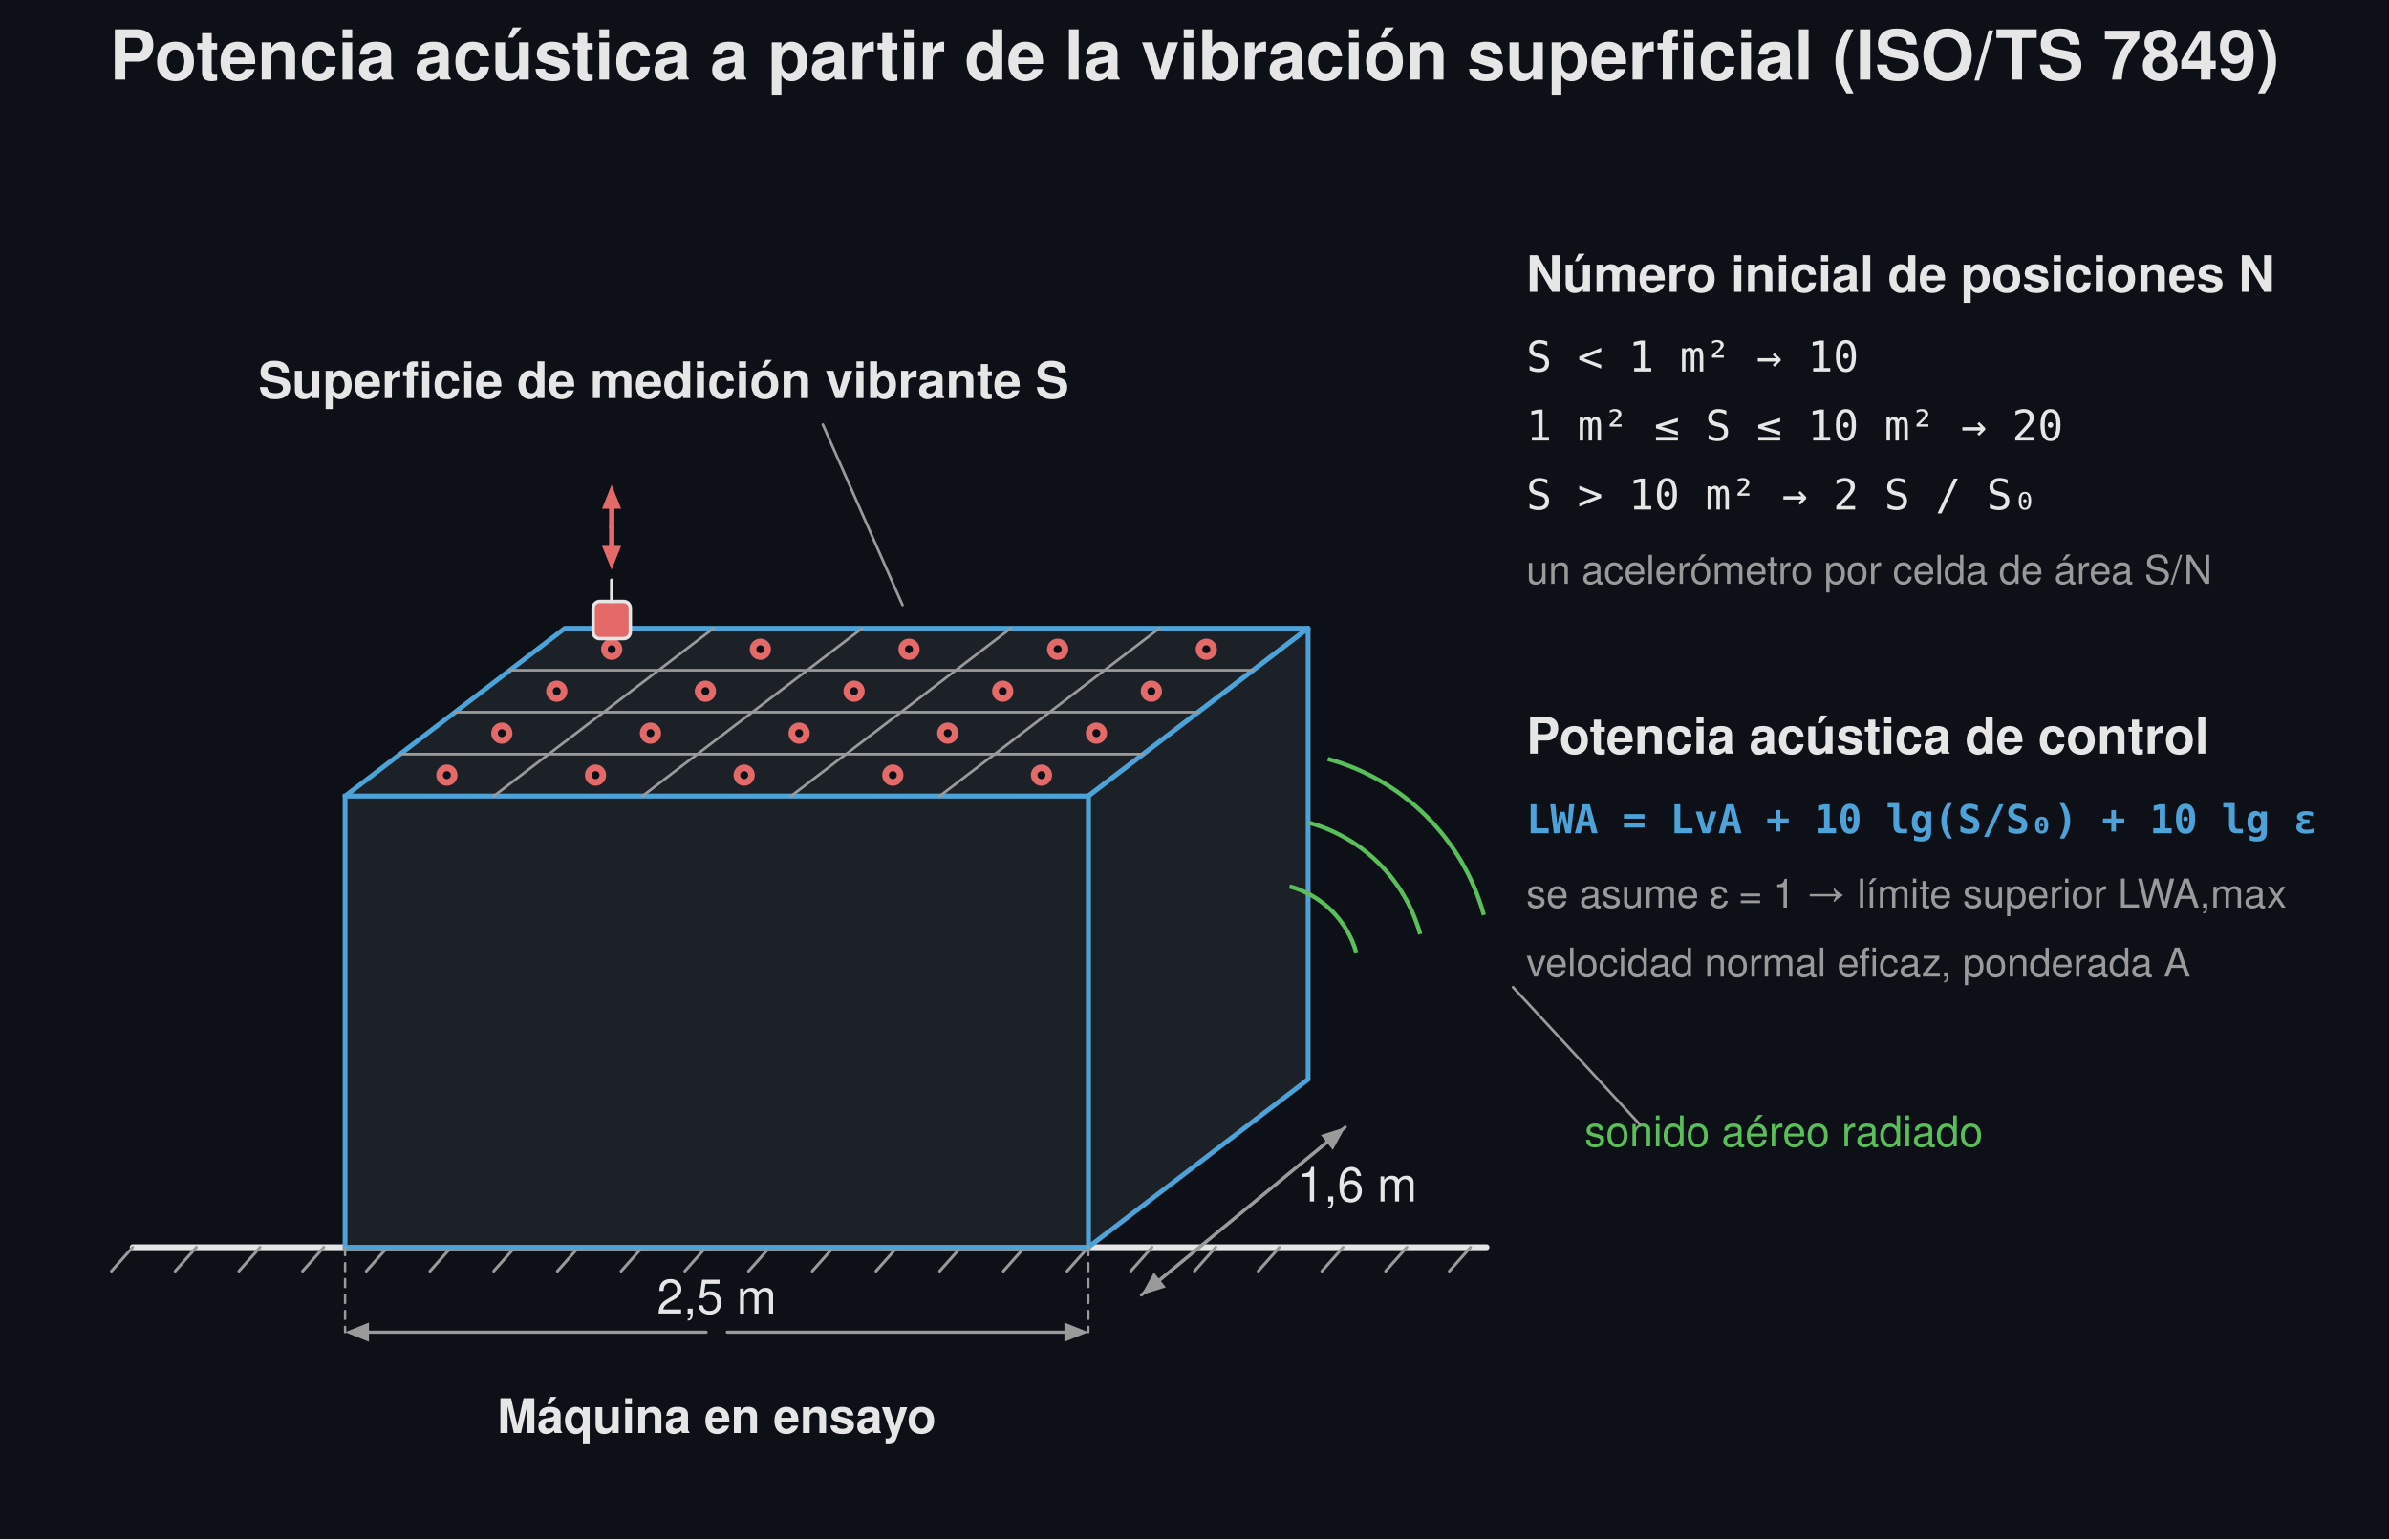
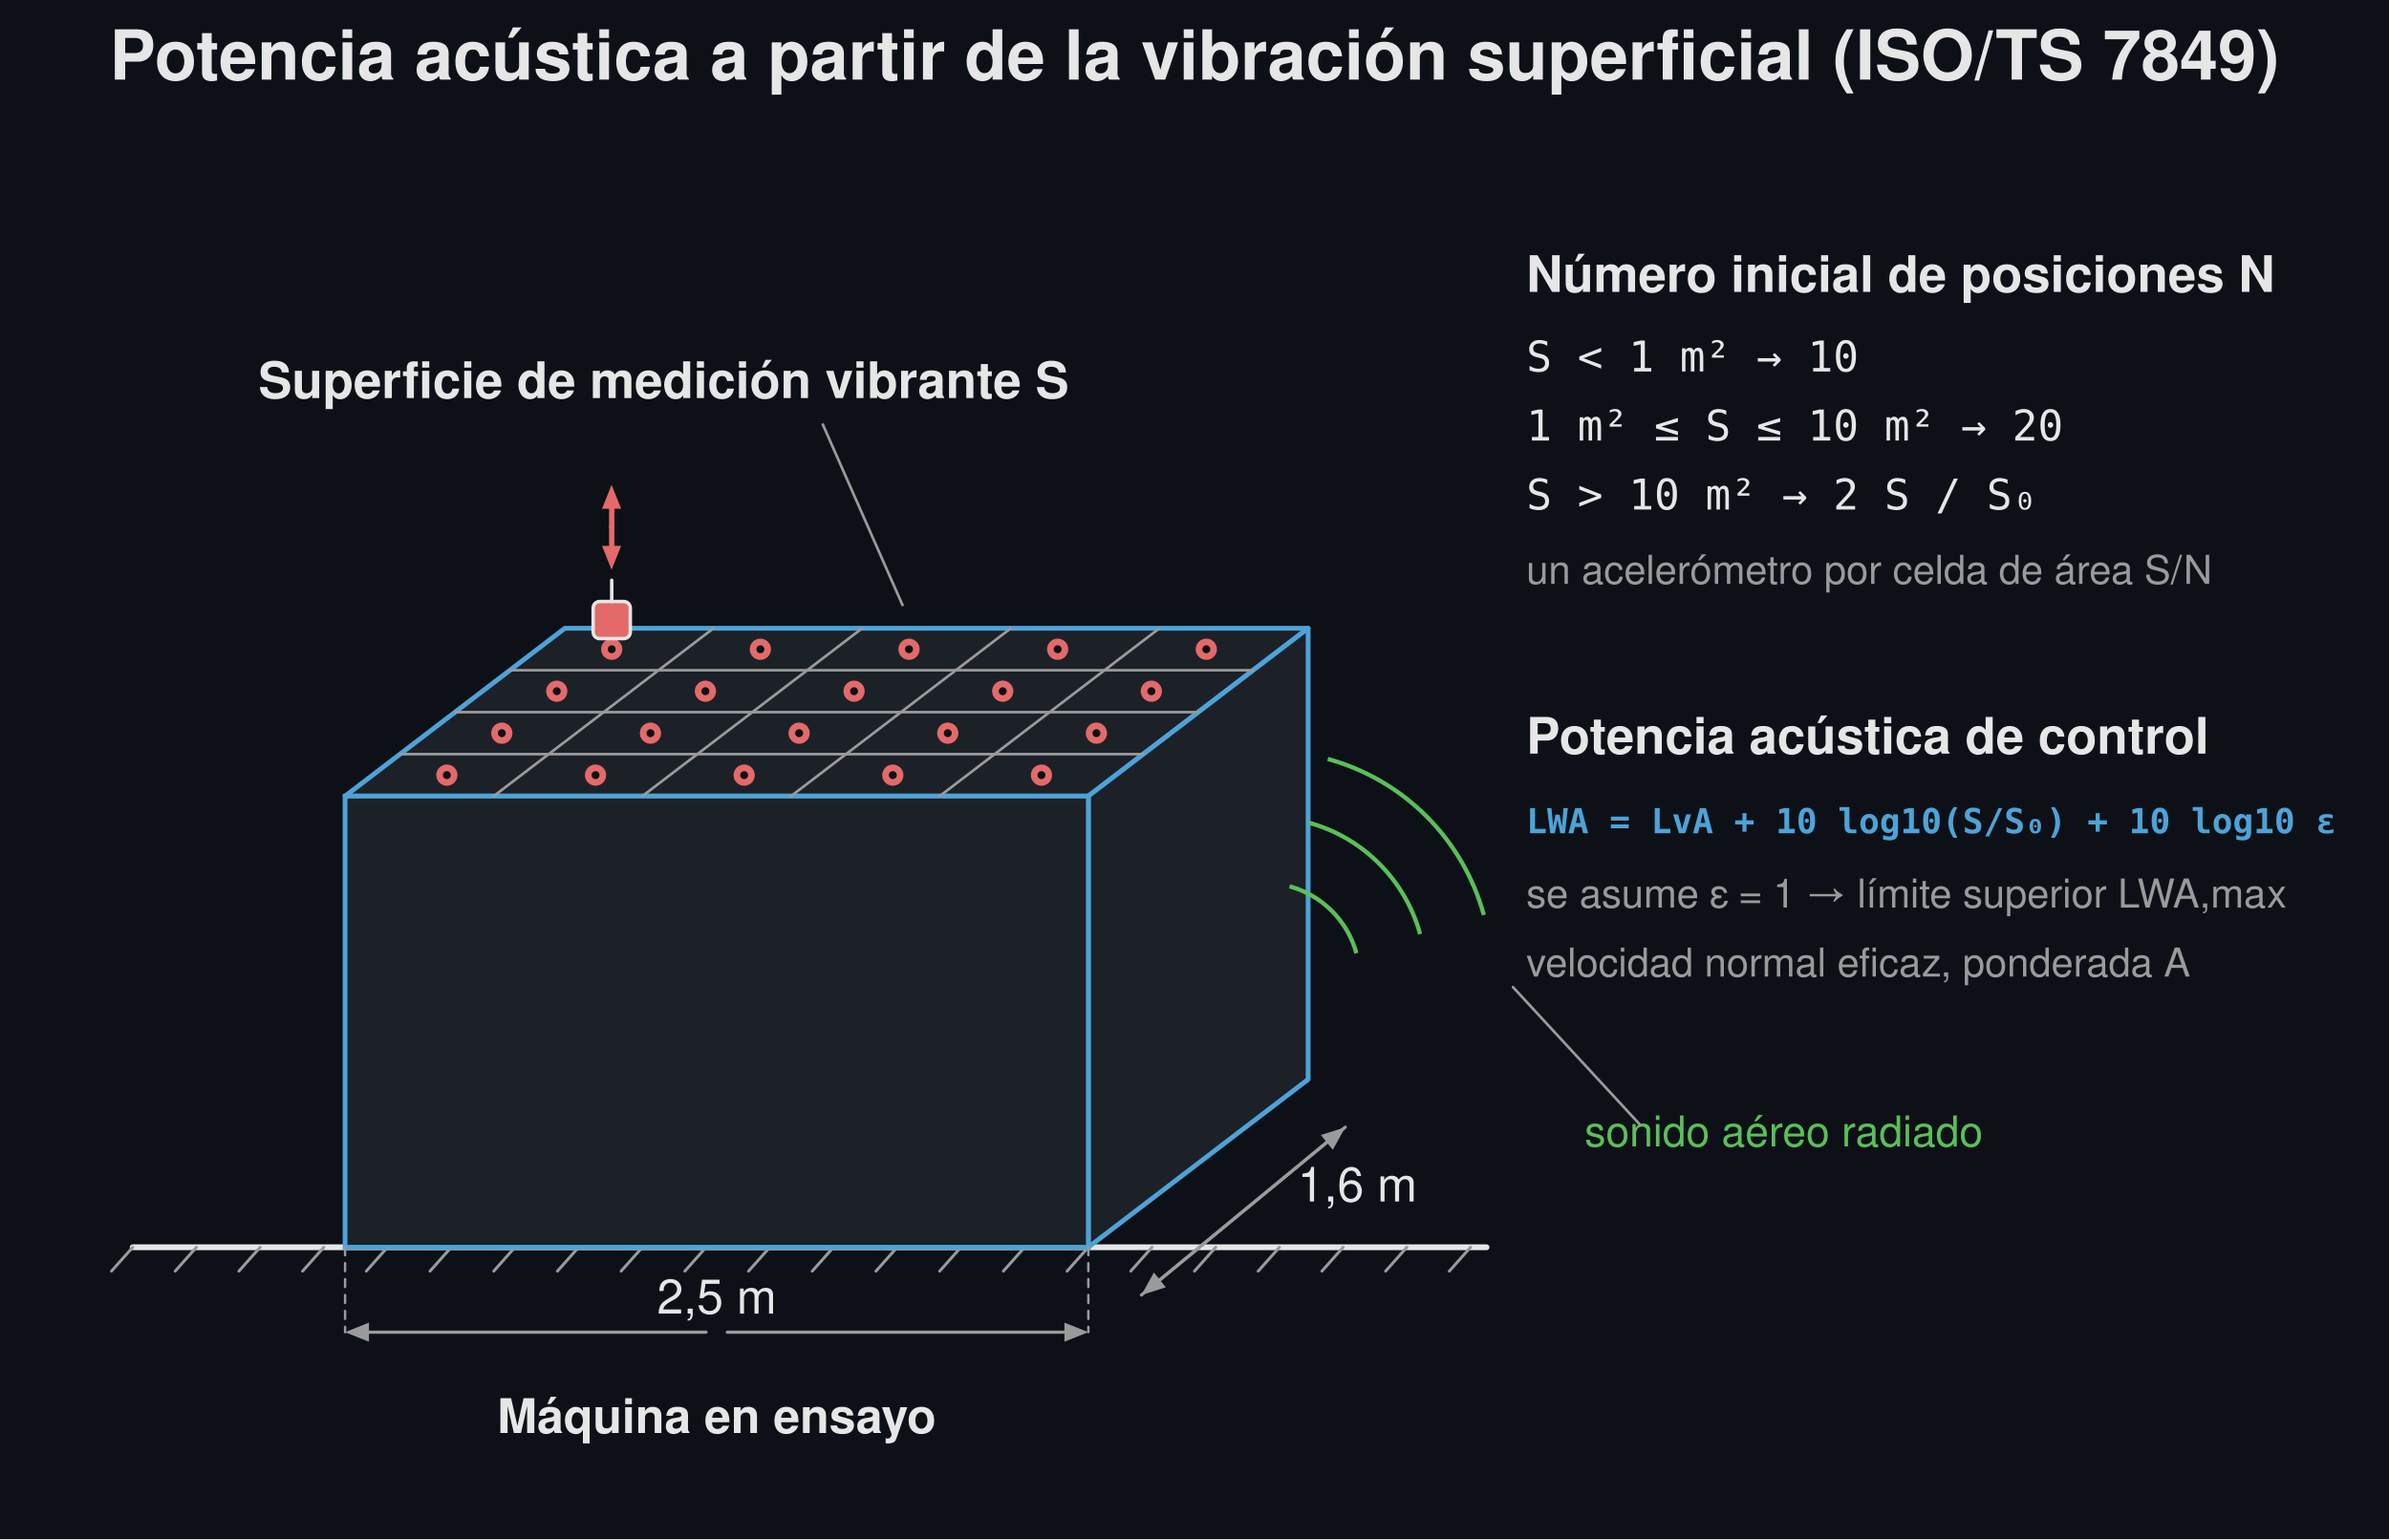
<svg xmlns="http://www.w3.org/2000/svg" width="900" height="580" viewBox="0 0 900 580">
  <rect width="900" height="580" fill="#0d1117" />
  <text x="450.0" y="30" font-family="Segoe UI, Helvetica, Arial, sans-serif" font-size="26" font-weight="600" fill="#e6e6e6" text-anchor="middle">Potencia acústica a partir de la vibración superficial (ISO/TS 7849)</text>
  <line x1="50.0" y1="470.0" x2="560.0" y2="470.0" stroke="#e6e6e6" stroke-width="2.2" stroke-linecap="round" />
  <line x1="50.0" y1="470.0" x2="42.0" y2="479.0" stroke="#9a9a9a" stroke-width="1.1" stroke-linecap="round" />
  <line x1="74.0" y1="470.0" x2="66.0" y2="479.0" stroke="#9a9a9a" stroke-width="1.1" stroke-linecap="round" />
  <line x1="98.0" y1="470.0" x2="90.0" y2="479.0" stroke="#9a9a9a" stroke-width="1.1" stroke-linecap="round" />
  <line x1="122.0" y1="470.0" x2="114.0" y2="479.0" stroke="#9a9a9a" stroke-width="1.1" stroke-linecap="round" />
  <line x1="146.0" y1="470.0" x2="138.0" y2="479.0" stroke="#9a9a9a" stroke-width="1.1" stroke-linecap="round" />
  <line x1="170.0" y1="470.0" x2="162.0" y2="479.0" stroke="#9a9a9a" stroke-width="1.1" stroke-linecap="round" />
  <line x1="194.0" y1="470.0" x2="186.0" y2="479.0" stroke="#9a9a9a" stroke-width="1.1" stroke-linecap="round" />
  <line x1="218.0" y1="470.0" x2="210.0" y2="479.0" stroke="#9a9a9a" stroke-width="1.1" stroke-linecap="round" />
  <line x1="242.0" y1="470.0" x2="234.0" y2="479.0" stroke="#9a9a9a" stroke-width="1.1" stroke-linecap="round" />
  <line x1="266.0" y1="470.0" x2="258.0" y2="479.0" stroke="#9a9a9a" stroke-width="1.1" stroke-linecap="round" />
  <line x1="290.0" y1="470.0" x2="282.0" y2="479.0" stroke="#9a9a9a" stroke-width="1.1" stroke-linecap="round" />
  <line x1="314.0" y1="470.0" x2="306.0" y2="479.0" stroke="#9a9a9a" stroke-width="1.1" stroke-linecap="round" />
  <line x1="338.0" y1="470.0" x2="330.0" y2="479.0" stroke="#9a9a9a" stroke-width="1.1" stroke-linecap="round" />
  <line x1="362.0" y1="470.0" x2="354.0" y2="479.0" stroke="#9a9a9a" stroke-width="1.1" stroke-linecap="round" />
  <line x1="386.0" y1="470.0" x2="378.0" y2="479.0" stroke="#9a9a9a" stroke-width="1.1" stroke-linecap="round" />
  <line x1="410.0" y1="470.0" x2="402.0" y2="479.0" stroke="#9a9a9a" stroke-width="1.1" stroke-linecap="round" />
  <line x1="434.0" y1="470.0" x2="426.0" y2="479.0" stroke="#9a9a9a" stroke-width="1.1" stroke-linecap="round" />
  <line x1="458.0" y1="470.0" x2="450.0" y2="479.0" stroke="#9a9a9a" stroke-width="1.1" stroke-linecap="round" />
  <line x1="482.0" y1="470.0" x2="474.0" y2="479.0" stroke="#9a9a9a" stroke-width="1.1" stroke-linecap="round" />
  <line x1="506.0" y1="470.0" x2="498.0" y2="479.0" stroke="#9a9a9a" stroke-width="1.1" stroke-linecap="round" />
  <line x1="530.0" y1="470.0" x2="522.0" y2="479.0" stroke="#9a9a9a" stroke-width="1.1" stroke-linecap="round" />
  <line x1="554.0" y1="470.0" x2="546.0" y2="479.0" stroke="#9a9a9a" stroke-width="1.1" stroke-linecap="round" />
  <path d="M 130.0 300.0 L 410.0 300.0 L 492.8 236.75 L 212.8 236.75 Z" fill="#1c2128" stroke="#4da3d8" stroke-width="1.8" stroke-linejoin="round" />
  <path d="M 410.0 300.0 L 410.0 470.0 L 492.8 406.75 L 492.8 236.75 Z" fill="#1c2128" stroke="#4da3d8" stroke-width="1.8" stroke-linejoin="round" />
  <rect x="130.0" y="300.0" width="280.0" height="170.0" rx="0.0" fill="#1c2128" stroke="#4da3d8" stroke-width="1.8" />
  <line x1="186.0" y1="300.0" x2="268.8" y2="236.75" stroke="#9a9a9a" stroke-width="1.0" stroke-linecap="round" />
  <line x1="242.0" y1="300.0" x2="324.8" y2="236.75" stroke="#9a9a9a" stroke-width="1.0" stroke-linecap="round" />
  <line x1="298.0" y1="300.0" x2="380.8" y2="236.75" stroke="#9a9a9a" stroke-width="1.0" stroke-linecap="round" />
  <line x1="354.0" y1="300.0" x2="436.8" y2="236.75" stroke="#9a9a9a" stroke-width="1.0" stroke-linecap="round" />
  <line x1="150.7" y1="284.188" x2="430.7" y2="284.188" stroke="#9a9a9a" stroke-width="1.0" stroke-linecap="round" />
  <line x1="171.4" y1="268.375" x2="451.4" y2="268.375" stroke="#9a9a9a" stroke-width="1.0" stroke-linecap="round" />
  <line x1="192.1" y1="252.562" x2="472.1" y2="252.562" stroke="#9a9a9a" stroke-width="1.0" stroke-linecap="round" />
  <circle cx="168.35" cy="292.094" r="4" fill="#e46a6a" stroke="none" stroke-width="1.5" />
  <circle cx="168.35" cy="292.094" r="1.5" fill="#0d1117" stroke="none" stroke-width="1.5" />
  <circle cx="224.35" cy="292.094" r="4" fill="#e46a6a" stroke="none" stroke-width="1.5" />
  <circle cx="224.35" cy="292.094" r="1.5" fill="#0d1117" stroke="none" stroke-width="1.5" />
  <circle cx="280.35" cy="292.094" r="4" fill="#e46a6a" stroke="none" stroke-width="1.5" />
  <circle cx="280.35" cy="292.094" r="1.5" fill="#0d1117" stroke="none" stroke-width="1.5" />
  <circle cx="336.35" cy="292.094" r="4" fill="#e46a6a" stroke="none" stroke-width="1.5" />
  <circle cx="336.35" cy="292.094" r="1.5" fill="#0d1117" stroke="none" stroke-width="1.5" />
  <circle cx="392.35" cy="292.094" r="4" fill="#e46a6a" stroke="none" stroke-width="1.5" />
  <circle cx="392.35" cy="292.094" r="1.5" fill="#0d1117" stroke="none" stroke-width="1.5" />
  <circle cx="189.05" cy="276.281" r="4" fill="#e46a6a" stroke="none" stroke-width="1.5" />
  <circle cx="189.05" cy="276.281" r="1.5" fill="#0d1117" stroke="none" stroke-width="1.5" />
  <circle cx="245.05" cy="276.281" r="4" fill="#e46a6a" stroke="none" stroke-width="1.5" />
  <circle cx="245.05" cy="276.281" r="1.5" fill="#0d1117" stroke="none" stroke-width="1.5" />
  <circle cx="301.05" cy="276.281" r="4" fill="#e46a6a" stroke="none" stroke-width="1.5" />
  <circle cx="301.05" cy="276.281" r="1.5" fill="#0d1117" stroke="none" stroke-width="1.5" />
  <circle cx="357.05" cy="276.281" r="4" fill="#e46a6a" stroke="none" stroke-width="1.5" />
  <circle cx="357.05" cy="276.281" r="1.5" fill="#0d1117" stroke="none" stroke-width="1.5" />
  <circle cx="413.05" cy="276.281" r="4" fill="#e46a6a" stroke="none" stroke-width="1.5" />
  <circle cx="413.05" cy="276.281" r="1.5" fill="#0d1117" stroke="none" stroke-width="1.5" />
  <circle cx="209.75" cy="260.469" r="4" fill="#e46a6a" stroke="none" stroke-width="1.5" />
  <circle cx="209.75" cy="260.469" r="1.5" fill="#0d1117" stroke="none" stroke-width="1.5" />
  <circle cx="265.75" cy="260.469" r="4" fill="#e46a6a" stroke="none" stroke-width="1.5" />
  <circle cx="265.75" cy="260.469" r="1.5" fill="#0d1117" stroke="none" stroke-width="1.5" />
  <circle cx="321.75" cy="260.469" r="4" fill="#e46a6a" stroke="none" stroke-width="1.5" />
  <circle cx="321.75" cy="260.469" r="1.5" fill="#0d1117" stroke="none" stroke-width="1.5" />
  <circle cx="377.75" cy="260.469" r="4" fill="#e46a6a" stroke="none" stroke-width="1.5" />
  <circle cx="377.75" cy="260.469" r="1.5" fill="#0d1117" stroke="none" stroke-width="1.5" />
  <circle cx="433.75" cy="260.469" r="4" fill="#e46a6a" stroke="none" stroke-width="1.5" />
  <circle cx="433.75" cy="260.469" r="1.5" fill="#0d1117" stroke="none" stroke-width="1.5" />
  <circle cx="230.45" cy="244.656" r="4" fill="#e46a6a" stroke="none" stroke-width="1.5" />
  <circle cx="230.45" cy="244.656" r="1.5" fill="#0d1117" stroke="none" stroke-width="1.5" />
  <circle cx="286.45" cy="244.656" r="4" fill="#e46a6a" stroke="none" stroke-width="1.5" />
  <circle cx="286.45" cy="244.656" r="1.5" fill="#0d1117" stroke="none" stroke-width="1.5" />
  <circle cx="342.45" cy="244.656" r="4" fill="#e46a6a" stroke="none" stroke-width="1.5" />
  <circle cx="342.45" cy="244.656" r="1.5" fill="#0d1117" stroke="none" stroke-width="1.5" />
  <circle cx="398.45" cy="244.656" r="4" fill="#e46a6a" stroke="none" stroke-width="1.5" />
  <circle cx="398.45" cy="244.656" r="1.5" fill="#0d1117" stroke="none" stroke-width="1.5" />
  <circle cx="454.45" cy="244.656" r="4" fill="#e46a6a" stroke="none" stroke-width="1.5" />
  <circle cx="454.45" cy="244.656" r="1.5" fill="#0d1117" stroke="none" stroke-width="1.5" />
  <rect x="223.45" y="226.656" width="14.0" height="14.0" rx="2.5" fill="#e46a6a" stroke="#e6e6e6" stroke-width="1.3" />
  <line x1="230.45" y1="226.656" x2="230.45" y2="218.656" stroke="#e6e6e6" stroke-width="1.3" stroke-linecap="round" />
  <line x1="230.45" y1="198.656" x2="230.45" y2="191.656" stroke="#e46a6a" stroke-width="2.0" stroke-linecap="round" />
  <path d="M 230.4 182.7 L 234.0 191.7 L 226.8 191.7 Z" fill="#e46a6a" stroke="none" stroke-width="1.5" stroke-linejoin="round" />
  <line x1="230.45" y1="198.656" x2="230.45" y2="205.656" stroke="#e46a6a" stroke-width="2.0" stroke-linecap="round" />
  <path d="M 230.4 214.7 L 226.8 205.7 L 234.0 205.7 Z" fill="#e46a6a" stroke="none" stroke-width="1.5" stroke-linejoin="round" />
  <text x="250" y="150" font-family="Segoe UI, Helvetica, Arial, sans-serif" font-size="19" fill="#e6e6e6" text-anchor="middle" font-weight="600">Superficie de medición vibrante S</text>
  <line x1="310" y1="160" x2="340" y2="228" stroke="#9a9a9a" stroke-width="1.0" stroke-linecap="round" />
  <path d="M 485.8 334.0 A 36 36 0 0 1 511.0 359.2" fill="none" stroke="#5abf5a" stroke-width="1.6" stroke-linejoin="round" />
  <path d="M 493.0 310.0 A 60 60 0 0 1 535.0 352.0" fill="none" stroke="#5abf5a" stroke-width="1.6" stroke-linejoin="round" />
  <path d="M 500.2 286.0 A 84 84 0 0 1 559.0 344.8" fill="none" stroke="#5abf5a" stroke-width="1.6" stroke-linejoin="round" />
  <text x="672" y="432" font-family="Segoe UI, Helvetica, Arial, sans-serif" font-size="16" fill="#5abf5a" text-anchor="middle">sonido aéreo radiado</text>
  <line x1="618" y1="424" x2="570" y2="372" stroke="#9a9a9a" stroke-width="1.0" stroke-linecap="round" />
  <line x1="130.0" y1="470.0" x2="130.0" y2="502.0" stroke="#9a9a9a" stroke-width="0.9" stroke-dasharray="3,3" stroke-linecap="round" />
  <line x1="410.0" y1="470.0" x2="410.0" y2="502.0" stroke="#9a9a9a" stroke-width="0.9" stroke-dasharray="3,3" stroke-linecap="round" />
  <line x1="266.0" y1="502.0" x2="139.0" y2="502.0" stroke="#9a9a9a" stroke-width="1.2" stroke-linecap="round" />
  <path d="M 130.0 502.0 L 139.0 498.4 L 139.0 505.6 Z" fill="#9a9a9a" stroke="none" stroke-width="1.5" stroke-linejoin="round" />
  <line x1="274.0" y1="502.0" x2="401.0" y2="502.0" stroke="#9a9a9a" stroke-width="1.2" stroke-linecap="round" />
  <path d="M 410.0 502.0 L 401.0 505.6 L 401.0 498.4 Z" fill="#9a9a9a" stroke="none" stroke-width="1.5" stroke-linejoin="round" />
  <text x="270.0" y="495.0" font-family="Segoe UI, Helvetica, Arial, sans-serif" font-size="18" fill="#e6e6e6" text-anchor="middle">2,5 m</text>
  <line x1="430.0" y1="488.0" x2="499.853" y2="430.472" stroke="#9a9a9a" stroke-width="1.2" stroke-linecap="round" />
  <path d="M 506.8 424.8 L 502.1 433.3 L 497.6 427.7 Z" fill="#9a9a9a" stroke="none" stroke-width="1.5" stroke-linejoin="round" />
  <line x1="506.8" y1="424.75" x2="436.947" y2="482.278" stroke="#9a9a9a" stroke-width="1.2" stroke-linecap="round" />
  <path d="M 430.0 488.0 L 434.7 479.5 L 439.2 485.1 Z" fill="#9a9a9a" stroke="none" stroke-width="1.5" stroke-linejoin="round" />
  <text x="488.8" y="452.75" font-family="Segoe UI, Helvetica, Arial, sans-serif" font-size="18" fill="#e6e6e6" text-anchor="start">1,6 m</text>
  <text x="270.0" y="540" font-family="Segoe UI, Helvetica, Arial, sans-serif" font-size="18" fill="#e6e6e6" text-anchor="middle" font-weight="600">Máquina en ensayo</text>
  <text x="575.0" y="110" font-family="Segoe UI, Helvetica, Arial, sans-serif" font-size="19" fill="#e6e6e6" text-anchor="start" font-weight="600">Número inicial de posiciones N</text>
  <text x="575.0" y="140" font-family="Consolas, Menlo, monospace" font-size="16" fill="#e6e6e6" text-anchor="start">S &lt; 1 m²   →   10</text>
  <text x="575.0" y="166" font-family="Consolas, Menlo, monospace" font-size="16" fill="#e6e6e6" text-anchor="start">1 m² ≤ S ≤ 10 m²  →  20</text>
  <text x="575.0" y="192" font-family="Consolas, Menlo, monospace" font-size="16" fill="#e6e6e6" text-anchor="start">S &gt; 10 m²  →  2 S / S₀</text>
  <text x="575.0" y="220" font-family="Segoe UI, Helvetica, Arial, sans-serif" font-size="15" fill="#9a9a9a" text-anchor="start">un acelerómetro por celda de área S/N</text>
  <text x="575.0" y="284" font-family="Segoe UI, Helvetica, Arial, sans-serif" font-size="19" fill="#e6e6e6" text-anchor="start" font-weight="600">Potencia acústica de control</text>
-   <text x="575.0" y="314" font-family="Consolas, Menlo, monospace" font-size="15" fill="#4da3d8" text-anchor="start" font-weight="600">LWA = LvA + 10 lg(S/S₀) + 10 lg ε</text>
+   <text x="575.0" y="314" font-family="Consolas, Menlo, monospace" font-size="13" fill="#4da3d8" text-anchor="start" font-weight="600">LWA = LvA + 10 log10(S/S₀) + 10 log10 ε</text>
  <text x="575.0" y="342" font-family="Segoe UI, Helvetica, Arial, sans-serif" font-size="15" fill="#9a9a9a" text-anchor="start">se asume ε = 1 → límite superior LWA,max</text>
  <text x="575.0" y="368" font-family="Segoe UI, Helvetica, Arial, sans-serif" font-size="15" fill="#9a9a9a" text-anchor="start">velocidad normal eficaz, ponderada A</text>
</svg>
